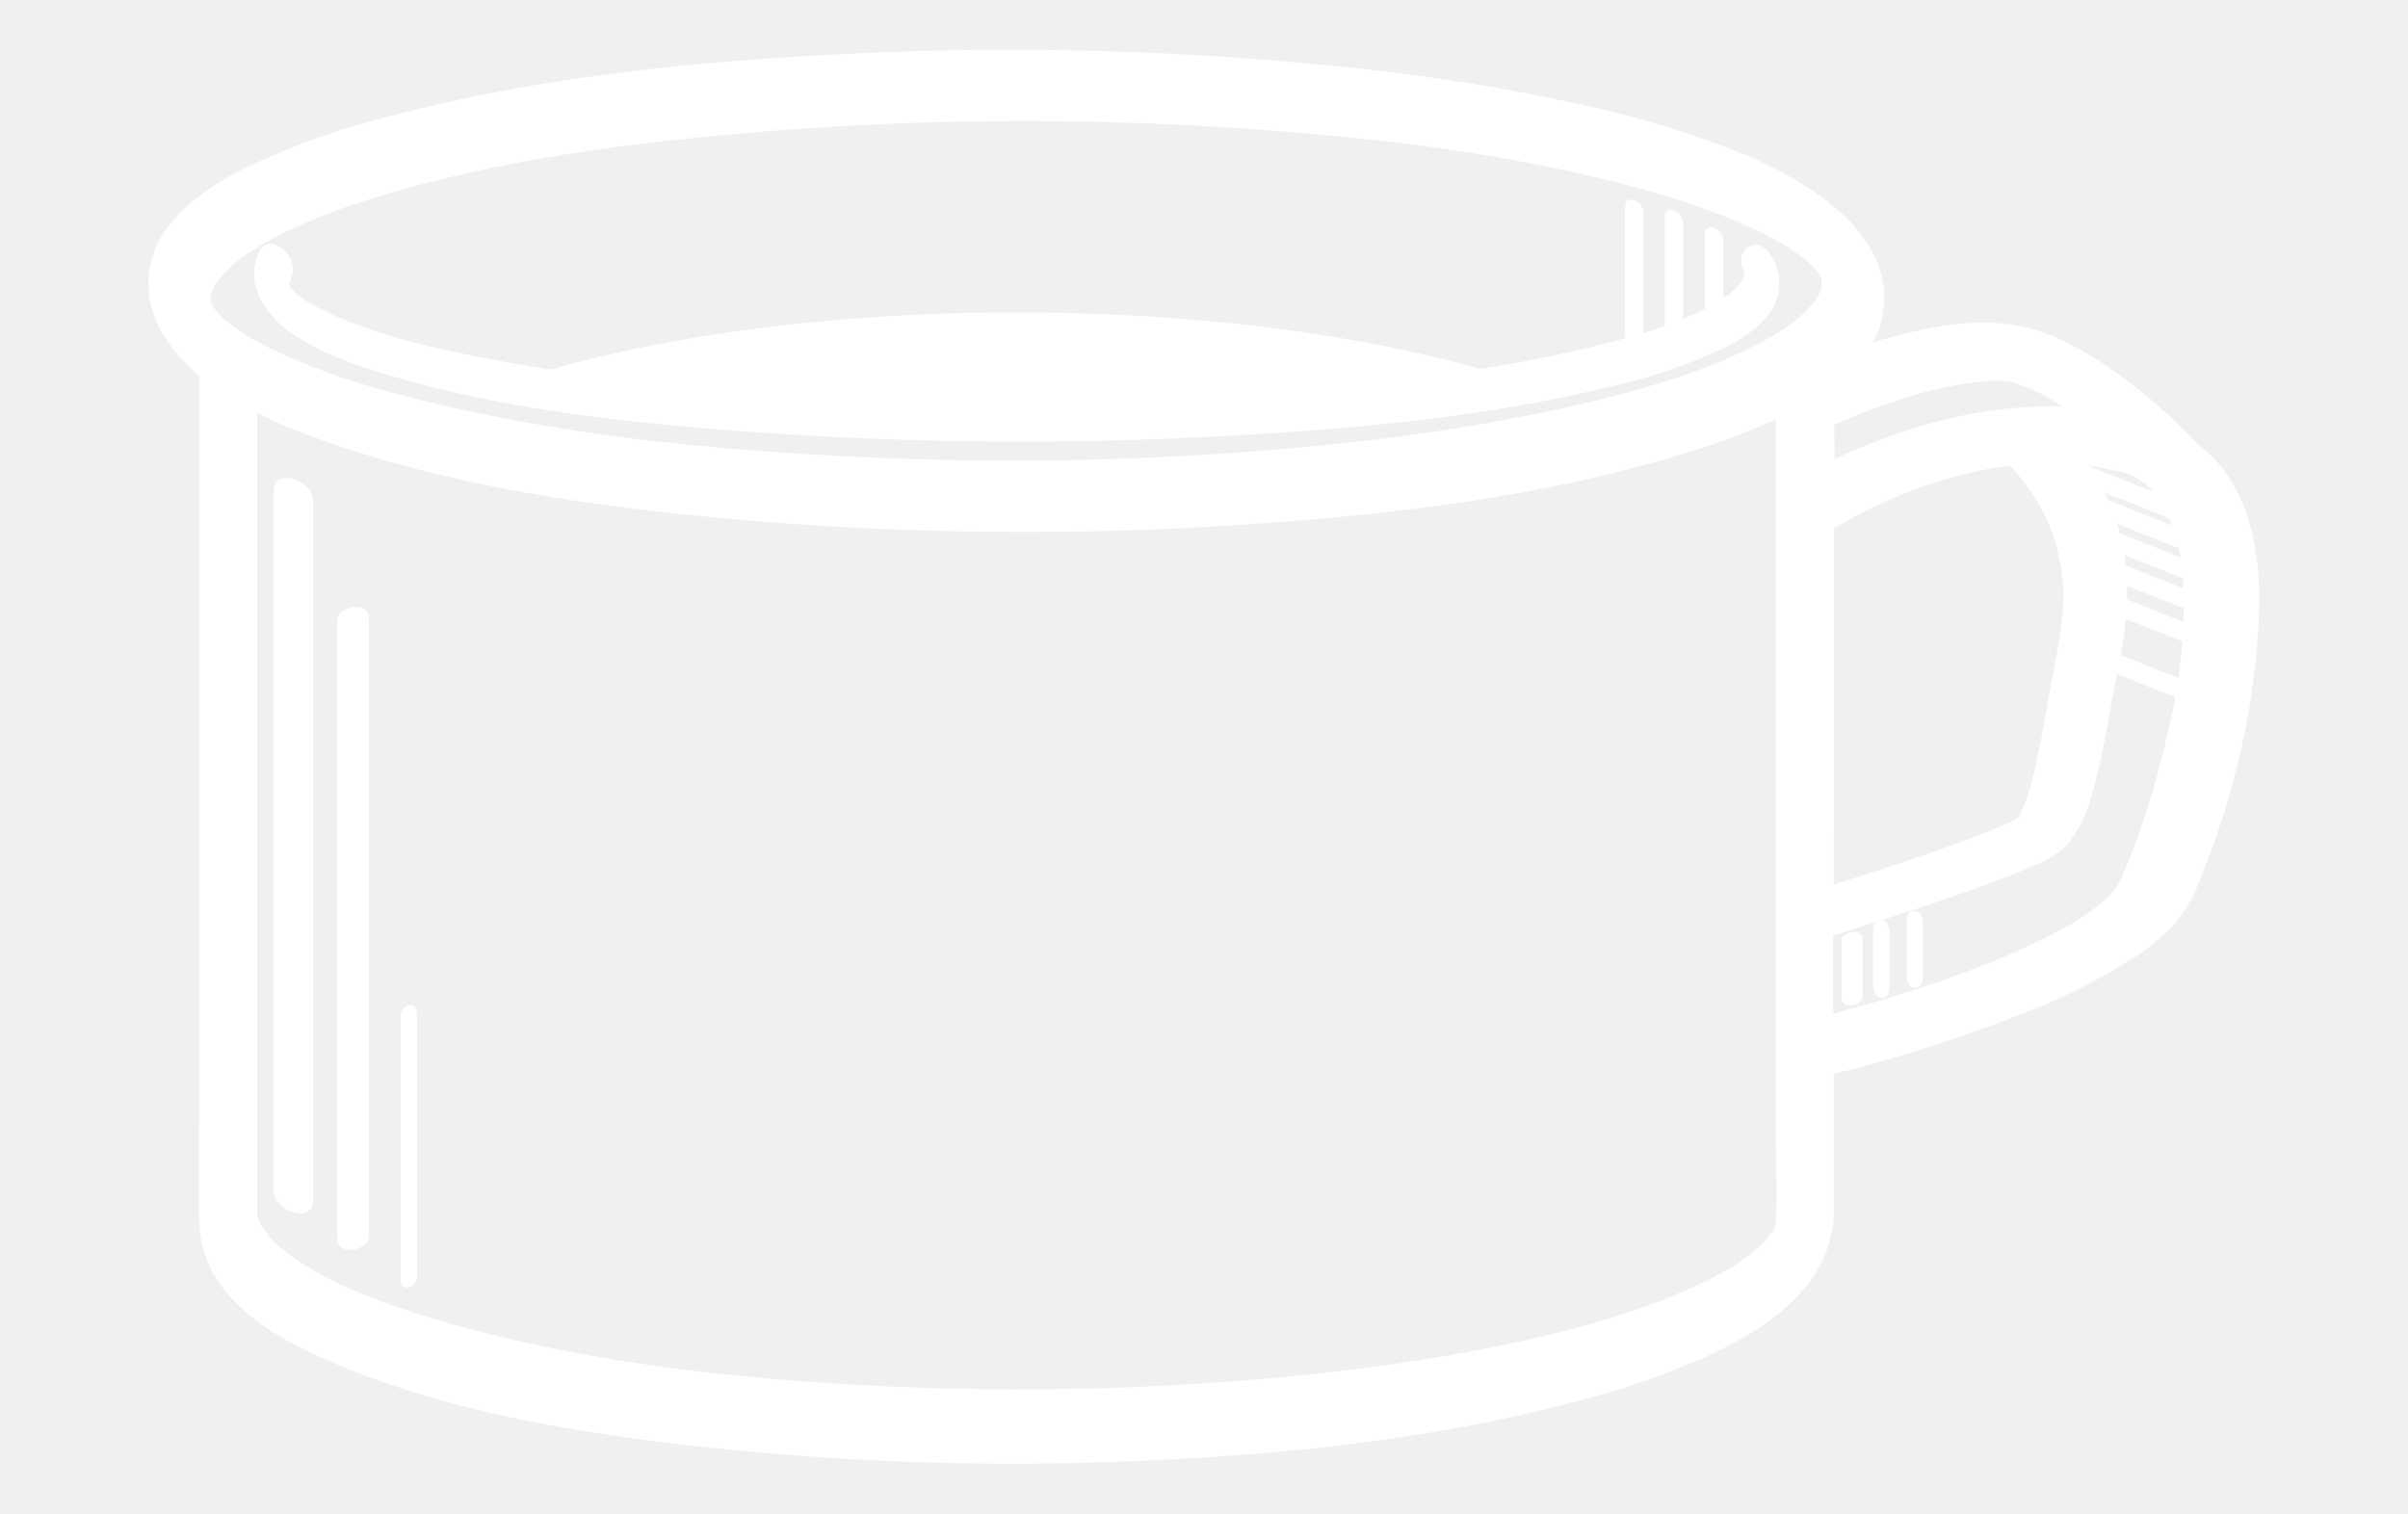
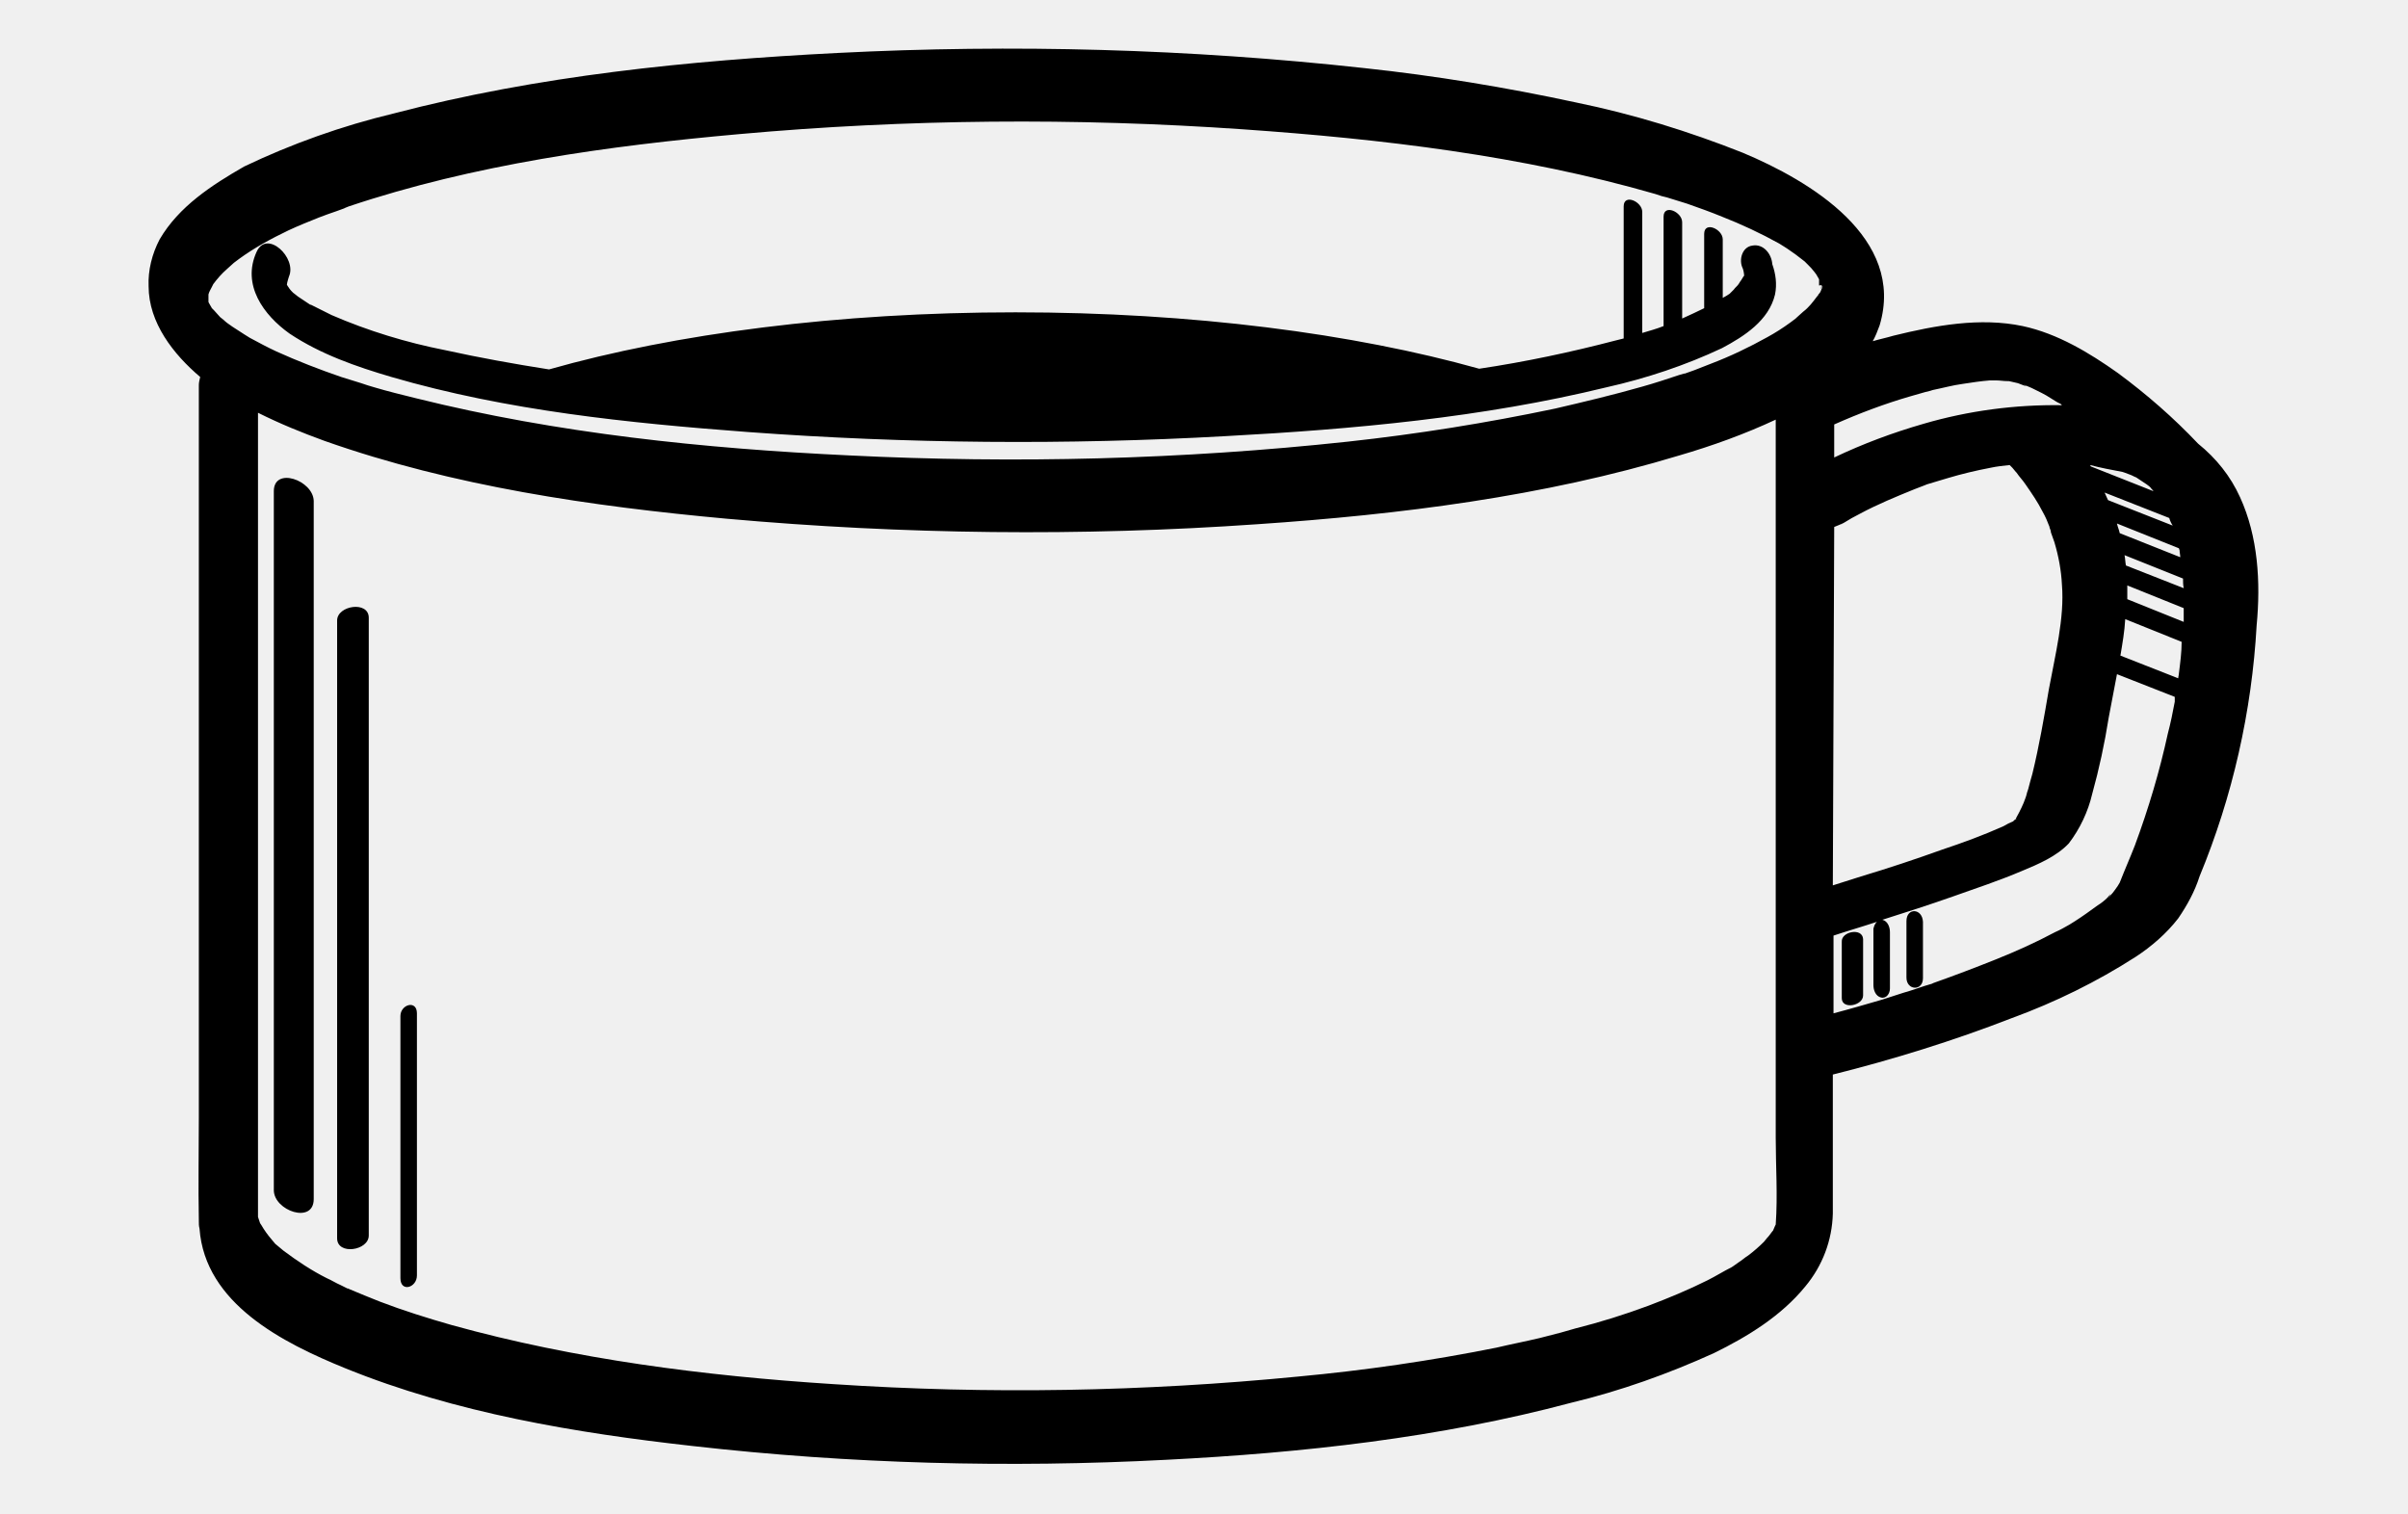
- <svg xmlns="http://www.w3.org/2000/svg" viewBox="0 0 350 220">
-   <defs>
-     <style>.cls-1{fill:#fff;}</style>
-   </defs>
-   <path class="cls-1" d="M49,90.25v89.82c0,2.52,4.61,1.83,4.61-.42V89.83C53.6,87.32,49,88,49,90.25ZM39.77,71.44V173.07c0,3,5.76,5,5.76,1.34V72.78C45.53,69.83,39.77,67.81,39.77,71.44Zm18.44,76.3v38.14c0,2.06,2.39,1.42,2.39-.37V147.37C60.6,145.32,58.21,146,58.21,147.74Zm234.5-28.49.17-.08.08,0h0l.14-.07.06-.06s0,0,.09-.05l-.07,0a.92.92,0,0,0,.09-.12,1.73,1.73,0,0,0-.24.19A1.66,1.66,0,0,0,292.71,119.25ZM325.6,72.34a20.27,20.27,0,0,0-6.15-7.78,80.52,80.52,0,0,0-11.71-10.28c-4.13-2.94-8.74-5.73-13.75-6.81-6.24-1.35-12.66-.13-18.75,1.44-1,.26-2,.54-3,.83a12.15,12.15,0,0,0,1-2.28c3.77-12.68-10.12-21-19.86-25.08a144.42,144.42,0,0,0-24.21-7.32,292.71,292.71,0,0,0-30.8-5,471.82,471.82,0,0,0-76.59-2.16C100.17,9,78.3,11.23,57.31,16.72a110.21,110.21,0,0,0-21.72,7.72C30.79,26.85,26,30,23.23,34.76a13.5,13.5,0,0,0-1.64,6.84c.05,5.27,3.6,9.9,7.51,13.16A5.78,5.78,0,0,0,28.93,56V162.49c0,4.92-.07,9.85,0,14.77,0,.07,0,.14,0,.21a7.75,7.75,0,0,0,.08,1.06c.81,10.89,12.14,16.63,21.18,20.31,16,6.51,33.5,9.37,50.54,11.33a415.8,415.8,0,0,0,68.85,2c19.78-1,39.75-3.24,58.93-8.31a114,114,0,0,0,20.72-7.23c4.91-2.38,9.84-5.36,13.31-9.67a17.32,17.32,0,0,0,4-10.62c0-1.76,0-3.53,0-5.29V156.11a219.17,219.17,0,0,0,26.05-8.23,89.93,89.93,0,0,0,18-8.95,27.63,27.63,0,0,0,6.24-5.55,23.63,23.63,0,0,0,3.15-6.1,114.37,114.37,0,0,0,8.31-36.53C328.61,84.62,328.19,78,325.6,72.34Zm-61-32.48h0v0ZM228.91,193.1h0Zm29.2-15.15-.06.23c-.1.24-.2.49-.32.71l-.09.15c-.26.35-.52.7-.8,1l-.43.49c-.74.68-1.49,1.35-2.29,2q-.68.51-1.38,1L252,184l-.29.19c-1.16.65-2.3,1.31-3.49,1.9a81.7,81.7,0,0,1-8.65,3.66c-3.49,1.27-7,2.36-10.63,3.33l-.73.19-1.41.36-3.1.75q-3.13.73-6.29,1.36c-9.51,1.92-19.14,3.27-28.79,4.23a414.22,414.22,0,0,1-67.56,1.12c-18.65-1.19-37.51-3.57-55.54-8.65-3.52-1-7-2.1-10.42-3.4-1.49-.57-3-1.17-4.43-1.81l-.2-.09-.06,0-1-.46q-1-.48-2-1a39.31,39.31,0,0,1-6.27-4c-.4-.32-.77-.66-1.15-1l-.55-.58A19.26,19.26,0,0,1,37.92,178l-.15-.31c-.13-.28-.23-.57-.33-.85,0-.09,0-.17-.05-.26s0-.18,0-.27V70.14c0-3.37,0-6.73,0-10.1a83.58,83.58,0,0,0,9.74,4.06c18.71,6.6,38.76,9.47,58.43,11.28a480.15,480.15,0,0,0,77.2.75c20.59-1.44,41.54-4,61.35-10a103.72,103.72,0,0,0,14-5.18V165.37C258.12,169.54,258.35,173.78,258.1,177.94ZM244.9,54.54Zm20-12.93v0c0,.28-.09.36-.12.34-.12.28-.24.56-.37.84l.11-.1a.82.82,0,0,0-.17.22v0a1.1,1.1,0,0,1-.17.27l0,.05a15.77,15.77,0,0,1-1.95,2.25c-.34.32-.69.62-1,.93l-.09.07-.82.61a38,38,0,0,1-3.31,2.1,65,65,0,0,1-8.28,3.9q-1.14.45-2.3.88L245,54.5l-.07,0-.69.23q-2.7.9-5.43,1.69c-4.18,1.21-8.42,2.24-12.68,3.15A301.59,301.59,0,0,1,196,64.35a459,459,0,0,1-72.46,2c-21.09-1-42.38-3.21-62.91-8.32q-3.06-.76-6.1-1.63c-.28-.08-1.67-.5-.66-.19l-1.23-.38q-1.45-.45-2.89-.94a88.54,88.54,0,0,1-9.38-3.73c-1.32-.62-2.61-1.3-3.88-2l-.75-.47q-.84-.54-1.65-1.13t-1.3-1l-.47-.4c-.31-.34-.64-.66-.94-1l-.28-.35-.42-.71-.07-.22c0-.12,0-.24,0-.36s0-.47.05-.63v-.05l0-.12c.15-.37.31-.73.47-1.09l.14-.25.1-.15A15.77,15.77,0,0,1,33.32,39c.33-.32.69-.61,1-.92l0,0,.81-.61a44.85,44.85,0,0,1,7.06-4.07c1.47-.7,3-1.34,4.47-1.94q1.22-.49,2.45-.94l1.11-.4.24-.08.51-.17c18.21-6.12,37.66-8.77,56.72-10.47a466.69,466.69,0,0,1,73.31-.7c20.12,1.38,40.5,3.82,59.93,9.42l.9.27.81.25q1.46.45,2.9.94c1.7.57,3.38,1.18,5.05,1.85a68.67,68.67,0,0,1,8.28,3.9l.05,0,.78.49q.79.51,1.56,1.06t1.31,1l.55.47c.29.32.6.62.88.95l.34.41.41.7,0,.07,0,.13c0,.15,0,.34,0,.5l0,.22,0,0v0A2.35,2.35,0,0,0,264.87,41.61Zm.1-.32v0l0,0A.26.26,0,0,0,265,41.29Zm52.37,44.24L309,82.2c-.06-.5-.12-1-.2-1.5l8.47,3.37C317.28,84.55,317.3,85,317.33,85.53Zm-.58-5.5c0,.34.09.67.14,1l-8.8-3.5c-.13-.47-.27-.95-.42-1.42l9,3.59Zm-1-3.61-9.36-3.72c-.16-.36-.32-.72-.5-1.09l9.41,3.74C315.44,75.7,315.59,76.05,315.73,76.41Zm-7.28-7.78.28.08.78.3c.29.12.57.26.86.39h0c.51.33,1,.66,1.48,1l.41.35.21.21c.15.16.28.34.42.5l-9.15-3.64-.1-.16C305.28,68,306.86,68.27,308.45,68.63Zm-41.92-6.91a98.41,98.41,0,0,1,11.09-4.13l2.08-.6.84-.22.31-.07c1.46-.34,2.92-.65,4.4-.89,1.29-.21,2.6-.37,3.9-.46l.66,0h.34c.53,0,1.05.06,1.58.1l.18,0c.44.1.88.22,1.31.35.24.07,1.78.7,1,.31s.71.32,1,.44c1,.45,1.88.94,2.79,1.47.47.27.92.56,1.38.84l-.12-.08.15.1,0,0,.24.16h0l-.28-.19,0,0,.3.21a66.3,66.3,0,0,0-20.07,2.74,83,83,0,0,0-13,4.95Zm0,14.91A8.44,8.44,0,0,0,268,76c-.35.21-.77.47,0,0s1.55-.87,2.34-1.28a75.2,75.2,0,0,1,8-3.59l1.28-.47.48-.17c1-.31,2-.64,3-.92,2-.58,4.12-1.08,6.21-1.46.93-.17,1.86-.31,2.79-.44l.43.43.52.56.06.07h0c.44.55.89,1.09,1.31,1.65a31.21,31.21,0,0,1,2.53,4c.37.71.71,1.44,1,2.18l.05.12c.09.23.17.46.25.69q.25.71.47,1.43a29.19,29.19,0,0,1,1.13,6.2c.35,4.84-1,10.27-1.86,15.21-.71,4.11-1.41,8.24-2.39,12.3-.17.72-.36,1.44-.56,2.16-.09.3-.18.6-.27.9.29-1-.05.15-.13.37a19.73,19.73,0,0,1-1.26,2.75l-.13.16.07,0-.06.12,0,0h0l-.17.1c-.2.18-.22.17-.14.07h0l-.05,0-.25.16.08-.08c-.46.22-.92.45-1.4.66-2.92,1.3-5.93,2.38-8.94,3.45-3.9,1.38-7.83,2.68-11.76,3.95l-4.08,1.3Zm27,42.09a1.2,1.2,0,0,0-.21.16l.06-.1ZM316.06,102q-.43,2.33-1,4.64a130.66,130.66,0,0,1-4.79,16.26c-.67,1.81-1.47,3.57-2.19,5.36-.11.16-.2.32-.31.48a13.46,13.46,0,0,1-1,1.28c-.16.18-.65.92-.22.25s-.06,0-.27.24c-.44.4-.89.78-1.36,1.15-1.06.84-2.17,1.59-3.31,2.32l0,0-.82.48q-1,.59-2.06,1.13c-2.81,1.48-5.72,2.79-8.66,4s-5.94,2.33-9,3.37l-.22.08-1,.33-2.12.69q-2.07.67-4.14,1.29c-2.37.72-4.75,1.38-7.14,2V136q3.13-1,6.26-2a1.41,1.41,0,0,0-.45,1v8.24c0,.69.26,1.65,1.06,1.81s1.3-.59,1.3-1.27v-8.24c0-.69-.26-1.65-1.06-1.81h0q5.18-1.66,10.33-3.43c3.36-1.16,6.71-2.35,10-3.72,2.37-1,5-2.05,6.75-4a19.09,19.09,0,0,0,3.44-7.21,100.58,100.58,0,0,0,2.43-11.08c.38-2.08.8-4.19,1.2-6.3l8.41,3.35C316.14,101.54,316.11,101.78,316.06,102Zm.66-4.13c0,.23-.06.46-.1.7l-8.37-3.33c.3-1.75.56-3.51.72-5.26l8.23,3.27C317.1,94.8,316.93,96.34,316.73,97.88Zm.65-7.46-8.21-3.26c0-.66,0-1.32,0-2l8.25,3.28s0,0,0,.06C317.42,89.16,317.4,89.79,317.37,90.42ZM264.74,42l.08-.17a1.48,1.48,0,0,0,.05-.2l0-.25C264.68,41.64,264.68,41.95,264.74,42Zm-10-6.34c-1.47.25-2,2.09-1.45,3.32.09.23.18.85.23.94s0,.11,0,.15l-.06.11-.26.54s-.28.44-.42.62a9.44,9.44,0,0,1-.72.78l-.42.39-.09.09-.08.06c-.31.23-.64.42-1,.64V34.83c0-1.51-2.66-2.74-2.66-.79V44.89c-1,.55-2.11,1-3.19,1.5V32.29c0-1.51-2.66-2.74-2.66-.79V47.41q-1.53.54-3.09,1V30.81c0-1.51-2.66-2.74-2.66-.79V49.18l-1.22.33a192.08,192.08,0,0,1-19.82,4.11c-18.22-5.12-41.73-8.21-67.43-8.21-25.85,0-49.5,3.13-67.76,8.31-5.06-.79-10.1-1.71-15.1-2.83a85.15,85.15,0,0,1-16.46-5.09c-1-.46-2-1-3-1.5l-.07,0h0l-.59-.37c-.39-.26-.78-.53-1.15-.81s-.57-.47-.86-.71c.61.51-.06-.08-.35-.41-.06-.07-.13-.17-.19-.26a2.68,2.68,0,0,0-.18-.3v0h0c0-.26.34-1.25.34-1.24,1.25-2.68-3.19-6.86-4.72-3.57-2.21,4.75,1,9.24,4.8,11.86,4.45,3,9.7,4.78,14.84,6.28,16.75,4.89,34.48,6.74,51.82,8a542.93,542.93,0,0,0,69.41.58c18.55-1,37.36-2.73,55.45-7.14a76.55,76.55,0,0,0,16.84-5.74c3.22-1.65,6.83-4,7.66-7.8a7.5,7.5,0,0,0-.44-4.4C257.48,36.9,256.3,35.37,254.69,35.64Zm22.39,98.22v8.24c0,1.94,2.35,2,2.35.07v-8.24C279.43,132,277.08,131.9,277.08,133.86Zm-9.47,3v8.24c0,1.67,3.07,1.14,3.07-.36v-8.24C270.68,134.81,267.61,135.35,267.61,136.85Zm-3.48-93.6.18-.3.05-.12C264,43.18,264,43.42,264.13,43.25Z" />
+ <svg xmlns="http://www.w3.org/2000/svg" version="1.1" id="Layer_1" x="0px" y="0px" viewBox="0 0 350 220" style="enable-background:new 0 0 350 220;" xml:space="preserve">
+   <path d="M49,90.2v89.8c0,2.5,4.6,1.8,4.6-0.4V89.8C53.6,87.3,49,88,49,90.2z M39.8,71.4v101.6c0,3,5.8,5,5.8,1.3V72.8  C45.5,69.8,39.8,67.8,39.8,71.4z M58.2,147.7v38.1c0,2.1,2.4,1.4,2.4-0.4v-38.1C60.6,145.3,58.2,146,58.2,147.7z M292.7,119.3  l0.2-0.1h0.1l0,0l0.1-0.1l0.1-0.1c0,0,0,0,0.1-0.1h-0.1c0,0,0.1-0.1,0.1-0.1c-0.1,0.1-0.2,0.1-0.2,0.2  C292.9,119.1,292.8,119.2,292.7,119.3z M325.6,72.3c-1.4-3.1-3.5-5.7-6.1-7.8c-3.6-3.8-7.5-7.2-11.7-10.3c-4.1-2.9-8.7-5.7-13.8-6.8  c-6.2-1.3-12.7-0.1-18.8,1.4c-1,0.3-2,0.5-3,0.8c0.4-0.7,0.7-1.5,1-2.3c3.8-12.7-10.1-21-19.9-25.1c-7.8-3.1-15.9-5.6-24.2-7.3  c-10.2-2.2-20.5-3.9-30.8-5c-25.4-2.8-51-3.5-76.6-2.2c-21.6,1.1-43.5,3.3-64.5,8.8c-7.5,1.8-14.8,4.4-21.7,7.7  C30.8,26.9,26,30,23.2,34.8c-1.1,2.1-1.7,4.5-1.6,6.8c0,5.3,3.6,9.9,7.5,13.2c-0.1,0.4-0.2,0.8-0.2,1.2v106.5c0,4.9-0.1,9.9,0,14.8  c0,0.1,0,0.1,0,0.2c0,0.4,0,0.7,0.1,1.1c0.8,10.9,12.1,16.6,21.2,20.3c16,6.5,33.5,9.4,50.5,11.3c22.9,2.6,45.9,3.2,68.8,2  c19.8-1,39.8-3.2,58.9-8.3c7.1-1.7,14.1-4.2,20.7-7.2c4.9-2.4,9.8-5.4,13.3-9.7c2.5-3,3.9-6.7,4-10.6c0-1.8,0-3.5,0-5.3v-14.9  c8.8-2.2,17.5-4.9,26-8.2c6.3-2.3,12.4-5.3,18-8.9c2.3-1.5,4.5-3.4,6.2-5.6c1.3-1.9,2.4-3.9,3.1-6.1c4.8-11.6,7.6-24,8.3-36.5  C328.6,84.6,328.2,78,325.6,72.3z M264.6,39.9L264.6,39.9L264.6,39.9z M228.9,193.1L228.9,193.1z M258.1,178l-0.1,0.2  c-0.1,0.2-0.2,0.5-0.3,0.7l-0.1,0.1c-0.3,0.4-0.5,0.7-0.8,1l-0.4,0.5c-0.7,0.7-1.5,1.4-2.3,2c-0.5,0.3-0.9,0.7-1.4,1L252,184  l-0.3,0.2c-1.2,0.6-2.3,1.3-3.5,1.9c-2.8,1.4-5.7,2.6-8.6,3.7c-3.5,1.3-7,2.4-10.6,3.3l-0.7,0.2l-1.4,0.4l-3.1,0.8  c-2.1,0.5-4.2,0.9-6.3,1.4c-9.5,1.9-19.1,3.3-28.8,4.2c-22.5,2.2-45,2.6-67.6,1.1c-18.7-1.2-37.5-3.6-55.5-8.6  c-3.5-1-7-2.1-10.4-3.4c-1.5-0.6-3-1.2-4.4-1.8l-0.2-0.1h-0.1l-1-0.5c-0.7-0.3-1.3-0.7-2-1c-2.2-1.1-4.3-2.5-6.3-4  c-0.4-0.3-0.8-0.7-1.2-1l-0.5-0.6c-0.6-0.7-1.1-1.4-1.5-2.1l-0.2-0.3c-0.1-0.3-0.2-0.6-0.3-0.9c0-0.1,0-0.2,0-0.3s0-0.2,0-0.3V70.1  c0-3.4,0-6.7,0-10.1c3.2,1.6,6.4,2.9,9.7,4.1c18.7,6.6,38.8,9.5,58.4,11.3c25.7,2.3,51.5,2.6,77.2,0.8c20.6-1.4,41.5-4,61.3-10  c4.8-1.4,9.5-3.1,14-5.2v104.4C258.1,169.5,258.4,173.8,258.1,178L258.1,178z M264.9,41.6L264.9,41.6c0,0.3-0.1,0.4-0.1,0.3  c-0.1,0.3-0.2,0.6-0.4,0.8l0.1-0.1c-0.1,0.1-0.1,0.1-0.2,0.2l0,0c0,0.1-0.1,0.2-0.2,0.3v0c-0.6,0.8-1.2,1.6-2,2.2  c-0.3,0.3-0.7,0.6-1,0.9l-0.1,0.1l-0.8,0.6c-1.1,0.8-2.2,1.5-3.3,2.1c-2.7,1.5-5.4,2.8-8.3,3.9c-0.8,0.3-1.5,0.6-2.3,0.9l-1.4,0.5  h-0.1l-0.7,0.2c-1.8,0.6-3.6,1.2-5.4,1.7c-4.2,1.2-8.4,2.2-12.7,3.2c-10,2.1-20,3.7-30.1,4.8c-24.1,2.6-48.3,3.2-72.5,2  c-21.1-1-42.4-3.2-62.9-8.3c-2-0.5-4.1-1-6.1-1.6c-0.3-0.1-1.7-0.5-0.7-0.2l-1.2-0.4c-1-0.3-1.9-0.6-2.9-0.9  c-3.2-1.1-6.3-2.3-9.4-3.7c-1.3-0.6-2.6-1.3-3.9-2l-0.8-0.5c-0.6-0.4-1.1-0.7-1.7-1.1s-1-0.7-1.3-1l-0.5-0.4c-0.3-0.3-0.6-0.7-0.9-1  l-0.3-0.3l-0.4-0.7l-0.1-0.2c0-0.1,0-0.2,0-0.4s0-0.5,0-0.6v0v-0.1c0.1-0.4,0.3-0.7,0.5-1.1l0.1-0.2l0.1-0.2c0.6-0.8,1.2-1.5,2-2.2  c0.3-0.3,0.7-0.6,1-0.9l0,0l0.8-0.6c2.2-1.6,4.6-2.9,7.1-4.1c1.5-0.7,3-1.3,4.5-1.9c0.8-0.3,1.6-0.6,2.5-0.9l1.1-0.4l0.2-0.1  l0.5-0.2c18.2-6.1,37.7-8.8,56.7-10.5c24.4-2.2,48.9-2.4,73.3-0.7c20.1,1.4,40.5,3.8,59.9,9.4l0.9,0.3l0.8,0.2  c1,0.3,1.9,0.6,2.9,0.9c1.7,0.6,3.4,1.2,5.1,1.9c2.8,1.1,5.6,2.4,8.3,3.9h0l0.8,0.5c0.5,0.3,1,0.7,1.6,1.1c0.5,0.4,0.9,0.7,1.3,1  l0.5,0.5c0.3,0.3,0.6,0.6,0.9,1l0.3,0.4l0.4,0.7v0.1v0.1c0,0.2,0,0.3,0,0.5v0.2l0,0l0,0C264.8,41.4,264.8,41.5,264.9,41.6  L264.9,41.6z M265,41.3L265,41.3L265,41.3L265,41.3z M317.4,85.5l-8.4-3.3c-0.1-0.5-0.1-1-0.2-1.5l8.5,3.4  C317.3,84.6,317.3,85,317.4,85.5L317.4,85.5z M316.8,80c0,0.3,0.1,0.7,0.1,1l-8.8-3.5c-0.1-0.5-0.3-0.9-0.4-1.4l9,3.6L316.8,80z   M315.8,76.4l-9.4-3.7c-0.2-0.4-0.3-0.7-0.5-1.1l9.4,3.7C315.4,75.7,315.6,76.1,315.8,76.4L315.8,76.4z M308.5,68.6l0.3,0.1l0.8,0.3  c0.3,0.1,0.6,0.3,0.9,0.4l0,0c0.5,0.3,1,0.7,1.5,1l0.4,0.3l0.2,0.2c0.1,0.2,0.3,0.3,0.4,0.5l-9.1-3.6l-0.1-0.2  C305.3,68,306.9,68.3,308.5,68.6L308.5,68.6z M266.6,61.7c3.6-1.6,7.3-3,11.1-4.1l2.1-0.6l0.8-0.2l0.3-0.1c1.5-0.3,2.9-0.7,4.4-0.9  c1.3-0.2,2.6-0.4,3.9-0.5h0.7h0.3c0.5,0,1,0.1,1.6,0.1h0.2c0.4,0.1,0.9,0.2,1.3,0.3c0.2,0.1,1.8,0.7,1,0.3s0.7,0.3,1,0.4  c1,0.5,1.9,0.9,2.8,1.5c0.5,0.3,0.9,0.6,1.4,0.8l-0.1-0.1l0.1,0.1l0,0l0.2,0.2l0,0l-0.3-0.2l0,0l0.3,0.2c-6.8-0.1-13.6,0.8-20.1,2.7  c-4.5,1.3-8.8,2.9-13,4.9L266.6,61.7z M266.6,76.6c0.5-0.2,1-0.4,1.4-0.6c-0.4,0.2-0.8,0.5,0,0s1.5-0.9,2.3-1.3  c2.6-1.4,5.3-2.5,8-3.6l1.3-0.5l0.5-0.2c1-0.3,2-0.6,3-0.9c2-0.6,4.1-1.1,6.2-1.5c0.9-0.2,1.9-0.3,2.8-0.4l0.4,0.4l0.5,0.6l0.1,0.1  l0,0c0.4,0.6,0.9,1.1,1.3,1.7c0.9,1.3,1.8,2.6,2.5,4c0.4,0.7,0.7,1.4,1,2.2l0,0.1c0.1,0.2,0.2,0.5,0.2,0.7c0.2,0.5,0.3,0.9,0.5,1.4  c0.6,2,1,4.1,1.1,6.2c0.4,4.8-1,10.3-1.9,15.2c-0.7,4.1-1.4,8.2-2.4,12.3c-0.2,0.7-0.4,1.4-0.6,2.2c-0.1,0.3-0.2,0.6-0.3,0.9  c0.3-1,0,0.2-0.1,0.4c-0.3,0.9-0.8,1.9-1.3,2.8l-0.1,0.2h0.1l-0.1,0.1l0,0l0,0l-0.2,0.1c-0.2,0.2-0.2,0.2-0.1,0.1l0,0h0l-0.2,0.2  l0.1-0.1c-0.5,0.2-0.9,0.4-1.4,0.7c-2.9,1.3-5.9,2.4-8.9,3.4c-3.9,1.4-7.8,2.7-11.8,3.9l-4.1,1.3L266.6,76.6z M293.6,118.7  c-0.1,0-0.1,0.1-0.2,0.2l0.1-0.1L293.6,118.7z M316.1,102c-0.3,1.6-0.6,3.1-1,4.6c-1.2,5.5-2.8,10.9-4.8,16.3  c-0.7,1.8-1.5,3.6-2.2,5.4c-0.1,0.2-0.2,0.3-0.3,0.5c-0.3,0.4-0.6,0.9-1,1.3c-0.2,0.2-0.6,0.9-0.2,0.2s-0.1,0-0.3,0.2  c-0.4,0.4-0.9,0.8-1.4,1.1c-1.1,0.8-2.2,1.6-3.3,2.3l0,0l-0.8,0.5c-0.7,0.4-1.4,0.8-2.1,1.1c-2.8,1.5-5.7,2.8-8.7,4s-5.9,2.3-9,3.4  l-0.2,0.1l-1,0.3l-2.1,0.7c-1.4,0.4-2.8,0.9-4.1,1.3c-2.4,0.7-4.8,1.4-7.1,2V136c2.1-0.7,4.2-1.3,6.3-2c-0.3,0.3-0.4,0.6-0.5,1v8.2  c0,0.7,0.3,1.6,1.1,1.8s1.3-0.6,1.3-1.3v-8.2c0-0.7-0.3-1.6-1.1-1.8l0,0c3.5-1.1,6.9-2.2,10.3-3.4c3.4-1.2,6.7-2.3,10-3.7  c2.4-1,5-2.1,6.8-4c1.6-2.1,2.8-4.6,3.4-7.2c1-3.6,1.8-7.3,2.4-11.1c0.4-2.1,0.8-4.2,1.2-6.3l8.4,3.3  C316.1,101.5,316.1,101.8,316.1,102z M316.7,97.9c0,0.2-0.1,0.5-0.1,0.7l-8.4-3.3c0.3-1.8,0.6-3.5,0.7-5.3l8.2,3.3  C317.1,94.8,316.9,96.3,316.7,97.9L316.7,97.9z M317.4,90.4l-8.2-3.3c0-0.7,0-1.3,0-2l8.2,3.3c0,0,0,0,0,0.1  C317.4,89.2,317.4,89.8,317.4,90.4L317.4,90.4z M264.7,42l0.1-0.2c0-0.1,0-0.1,0-0.2v-0.2C264.7,41.6,264.7,42,264.7,42z   M254.7,35.7c-1.5,0.2-2,2.1-1.4,3.3c0.1,0.2,0.2,0.8,0.2,0.9s0,0.1,0,0.2l-0.1,0.1l-0.3,0.5c0,0-0.3,0.4-0.4,0.6  c-0.2,0.3-0.5,0.5-0.7,0.8l-0.4,0.4l-0.1,0.1l-0.1,0.1c-0.3,0.2-0.6,0.4-1,0.6v-8.5c0-1.5-2.7-2.7-2.7-0.8v10.8  c-1,0.5-2.1,1-3.2,1.5V32.3c0-1.5-2.7-2.7-2.7-0.8v15.9c-1,0.4-2.1,0.7-3.1,1V30.8c0-1.5-2.7-2.7-2.7-0.8v19.2l-1.2,0.3  c-6.5,1.7-13.1,3.1-19.8,4.1c-18.2-5.1-41.7-8.2-67.4-8.2c-25.8,0-49.5,3.1-67.8,8.3c-5.1-0.8-10.1-1.7-15.1-2.8  c-5.6-1.1-11.2-2.8-16.5-5.1c-1-0.5-2-1-3-1.5h-0.1l0,0l-0.6-0.4c-0.4-0.3-0.8-0.5-1.2-0.8s-0.6-0.5-0.9-0.7  c0.6,0.5-0.1-0.1-0.3-0.4c-0.1-0.1-0.1-0.2-0.2-0.3c-0.1-0.1-0.1-0.2-0.2-0.3l0,0l0,0c0-0.3,0.3-1.2,0.3-1.2  c1.2-2.7-3.2-6.9-4.7-3.6c-2.2,4.8,1,9.2,4.8,11.9c4.5,3,9.7,4.8,14.8,6.3c16.8,4.9,34.5,6.7,51.8,8c23.1,1.7,46.3,1.9,69.4,0.6  c18.6-1,37.4-2.7,55.4-7.1c5.8-1.3,11.5-3.2,16.8-5.7c3.2-1.7,6.8-4,7.7-7.8c0.3-1.5,0.1-3-0.4-4.4  C257.5,36.9,256.3,35.4,254.7,35.7L254.7,35.7z M277.1,133.9v8.2c0,1.9,2.4,2,2.4,0.1V134C279.4,132,277.1,131.9,277.1,133.9  L277.1,133.9z M267.7,136.9v8.2c0,1.7,3.1,1.1,3.1-0.4v-8.2C270.7,134.8,267.6,135.4,267.7,136.9L267.7,136.9z M264.2,43.3l0.2-0.3  l0-0.1C264,43.2,264,43.4,264.2,43.3L264.2,43.3z" />
</svg>
